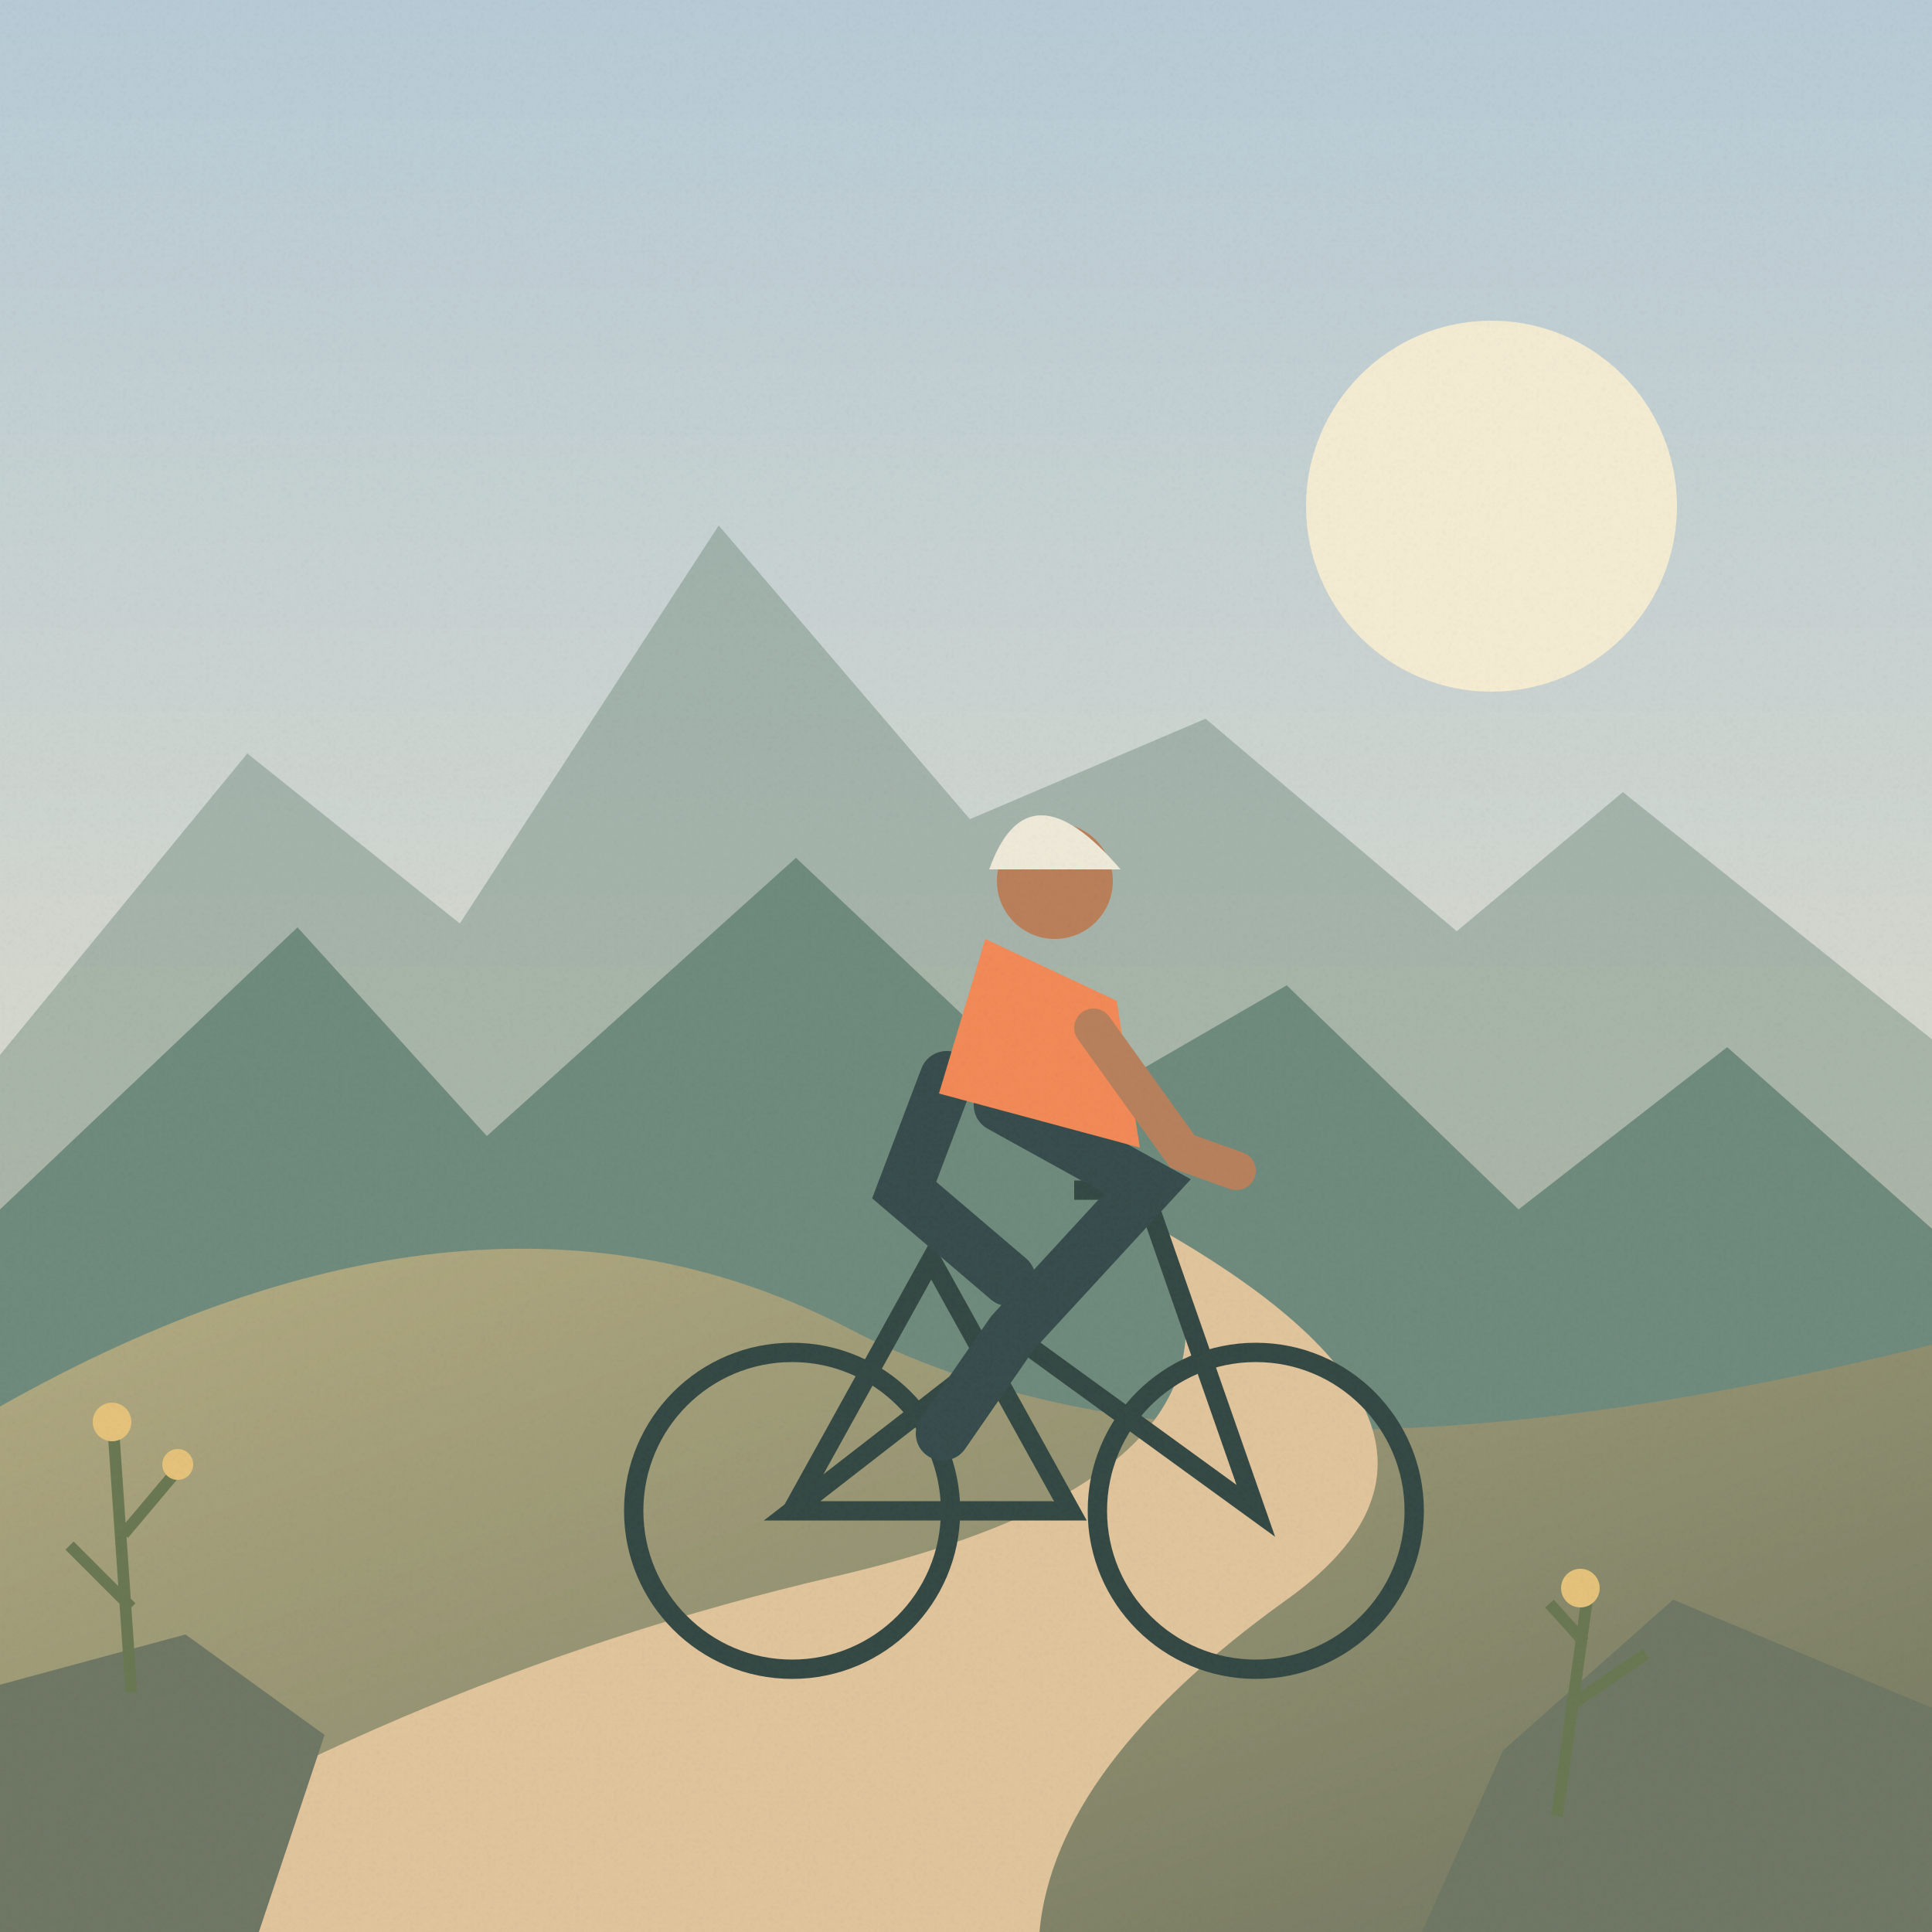
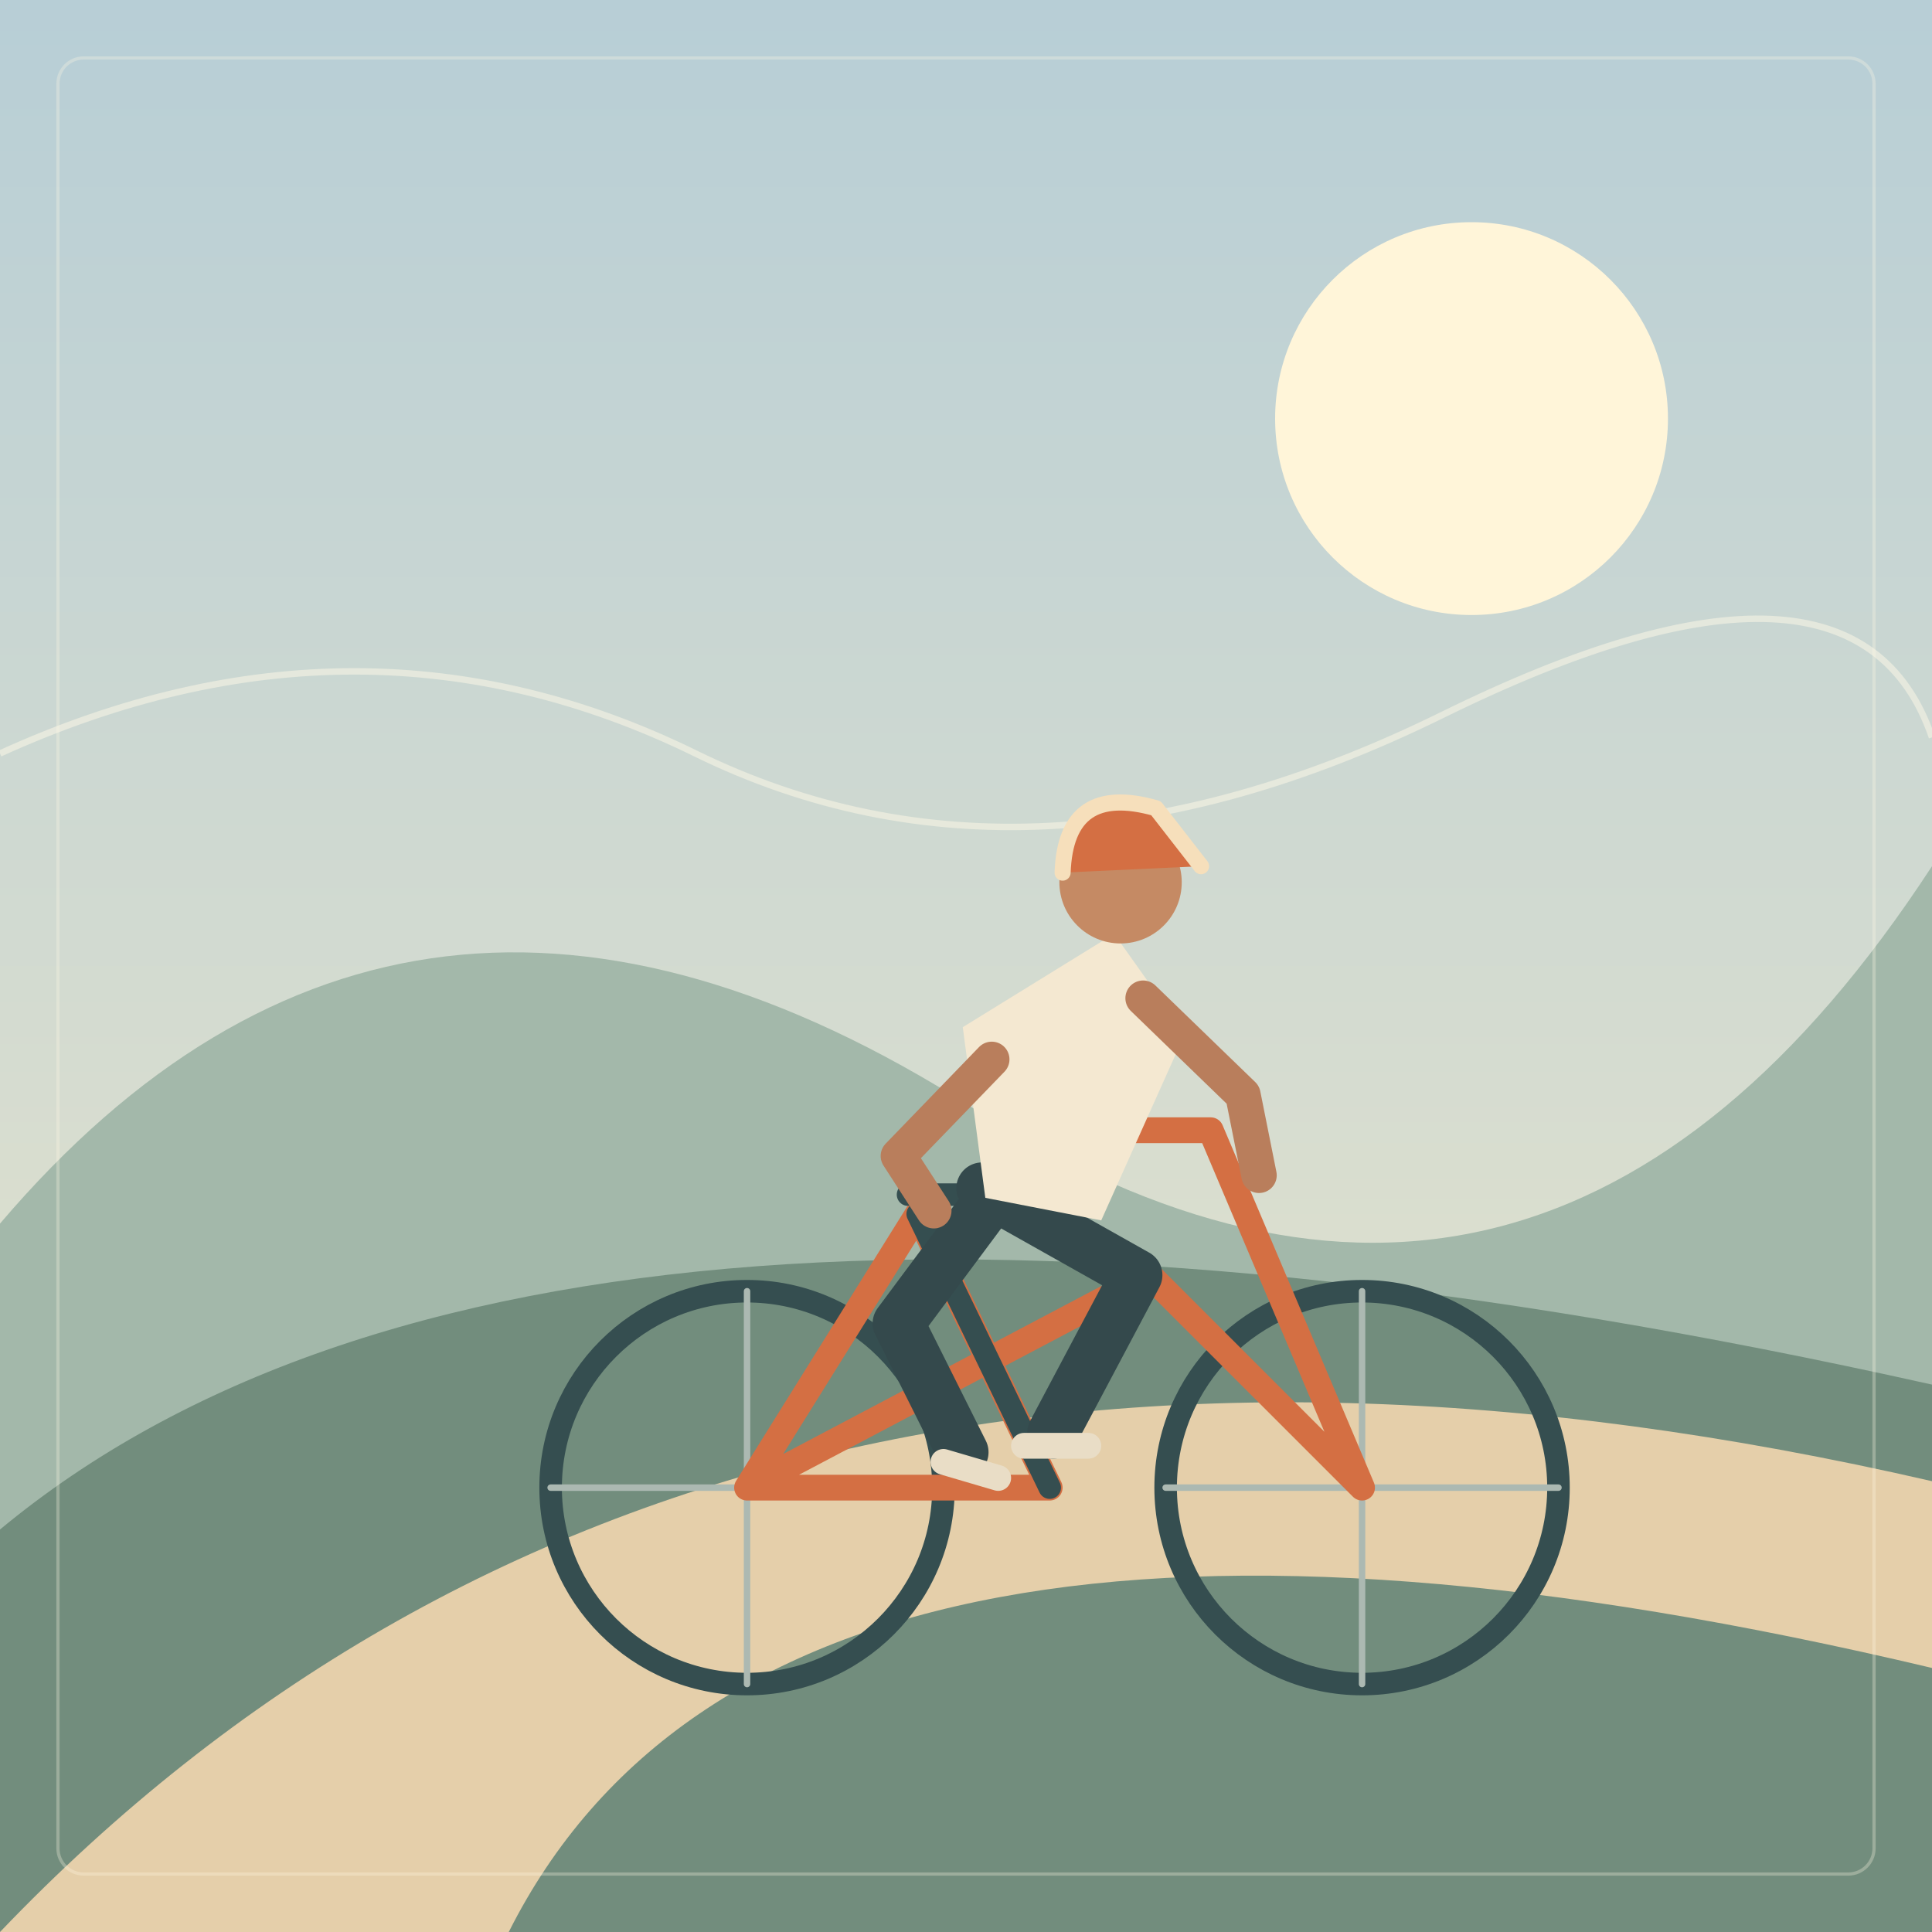
- <svg xmlns="http://www.w3.org/2000/svg" viewBox="0 0 500 500">
+ <svg xmlns="http://www.w3.org/2000/svg" viewBox="0 0 600 600">
  <defs>
-     <linearGradient id="sky" x2="0" y2="1">
-       <stop stop-color="#b7cbd6" />
-       <stop offset="1" stop-color="#eee2c7" />
+     <linearGradient id="sky" x1="0" y1="0" x2="0" y2="1">
+       <stop stop-color="#b7ced6" />
+       <stop offset="1" stop-color="#eee7cb" />
    </linearGradient>
-     <linearGradient id="land" x2="1" y2="1">
-       <stop stop-color="#b5ad83" />
-       <stop offset="1" stop-color="#727761" />
-     </linearGradient>
-     <filter id="grain">
-       <feTurbulence baseFrequency=".7" numOctaves="3" stitchTiles="stitch" />
-       <feColorMatrix type="saturate" values="0" />
-       <feComponentTransfer>
-         <feFuncA type="linear" slope=".09" />
-       </feComponentTransfer>
-       <feBlend in="SourceGraphic" mode="multiply" />
-     </filter>
  </defs>
-   <g filter="url(#grain)">
-     <path fill="url(#sky)" d="M0 0h500v500H0z" />
-     <circle cx="386" cy="131" r="48" fill="#fff2d2" opacity=".8" />
-     <path d="M0 273L64 195l55 44 67-103 65 76 61-26 65 55 43-36 80 64v231H0z" fill="#708b7d" opacity=".45" />
-     <path d="M0 313l77-73 49 54 80-72 70 66 57-33 60 58 54-42 53 47v182H0z" fill="#708b7d" />
-     <path d="M0 364q124-70 220-20t280 4v152H0z" fill="url(#land)" />
-     <path d="M0 500q100-65 216-92t84-90q93 53 33 96t-64 86" fill="#e1c49c" />
-     <path d="M0 436l48-13 36 26-17 51H0zm389 17 44-39 67 28v58H368z" fill="#6f7865" />
-     <g fill="none" stroke="#344944" stroke-width="5">
-       <circle cx="205" cy="391" r="41" />
-       <circle cx="325" cy="391" r="41" />
-       <path d="M205 391l36-65 36 65h-72l58-45 62 45-29-83h-18" />
+   <path fill="url(#sky)" d="M0 0h600v600H0z" />
+   <circle cx="457" cy="130" r="61" fill="#fff5d9" />
+   <path d="M0 234q112-51 216 0t232-12 152 7" fill="none" stroke="#fff9e7" stroke-width="2" opacity=".5" />
+   <path d="M0 380Q126 232 302 344T600 269V600H0" fill="#a3b8aa" />
+   <path d="M0 475Q170 334 600 430V600H0" fill="#728d7d" />
+   <path d="M0 600Q218 372 600 460V518Q242 433 158 600" fill="#e5cfaa" />
+   <g fill="none" stroke-linecap="round" stroke-linejoin="round">
+     <g stroke="#354e50" stroke-width="7">
+       <circle cx="232" cy="462" r="61" />
+       <circle cx="423" cy="462" r="61" />
    </g>
-     <path d="M259 286l38 21-35 38-18 26m17-40-27-23 11-29" fill="none" stroke="#384d4d" stroke-width="14" stroke-linecap="round" />
-     <path d="M243 283l12-40 34 16 6 38z" fill="#f28a58" />
-     <path d="M283 266l23 32 14 5" fill="none" stroke="#b8815d" stroke-width="10" stroke-linecap="round" />
-     <circle cx="273" cy="228" r="15" fill="#ba805a" />
-     <path d="M256 225q10-28 34 0z" fill="#eee9d8" />
-     <g stroke="#6b7853" stroke-width="3" fill="none">
-       <path d="M34 438l-5-73m5 51-16-16m14-3 16-19M403 470l8-58m-4 29 19-13m-16-3-9-10" />
+     <g stroke="#acb9b2" stroke-width="2">
+       <path d="M171 462h122m-61-61v122m130-61h122m-61-61v122" />
    </g>
-     <g fill="#e4c27b">
-       <circle cx="29" cy="368" r="5" />
-       <circle cx="46" cy="379" r="4" />
-       <circle cx="409" cy="411" r="5" />
-     </g>
+     <path d="M232 462l53-85 41 85H232l125-66 66 66-47-111h-28" stroke="#d46f43" stroke-width="8" />
+     <path d="M282 371h25m-22 6 41 85" stroke="#354e50" stroke-width="7" />
+     <path d="M305 369l48 27-26 49m-16-77-32 43 20 40" stroke="#34494c" stroke-width="16" />
+     <path d="M306 372l-7-53 47-29 22 31-26 58" fill="#f4e8d1" stroke="none" />
+     <path d="M355 310l31 30 5 25m-83-36-29 30 11 17" stroke="#b97e5c" stroke-width="11" />
+     <circle cx="348" cy="274" r="19" fill="#c58a64" />
+     <path d="M330 271q1-28 29-20l14 18" fill="#d46f43" stroke="#f6dfbb" stroke-width="5" />
+     <path d="M318 449h20m-45 5 17 5" stroke="#e9ddc6" stroke-width="8" />
  </g>
+   <rect x="18" y="18" width="564" height="564" rx="8" fill="none" stroke="#fff7e3" opacity=".3" />
</svg>
